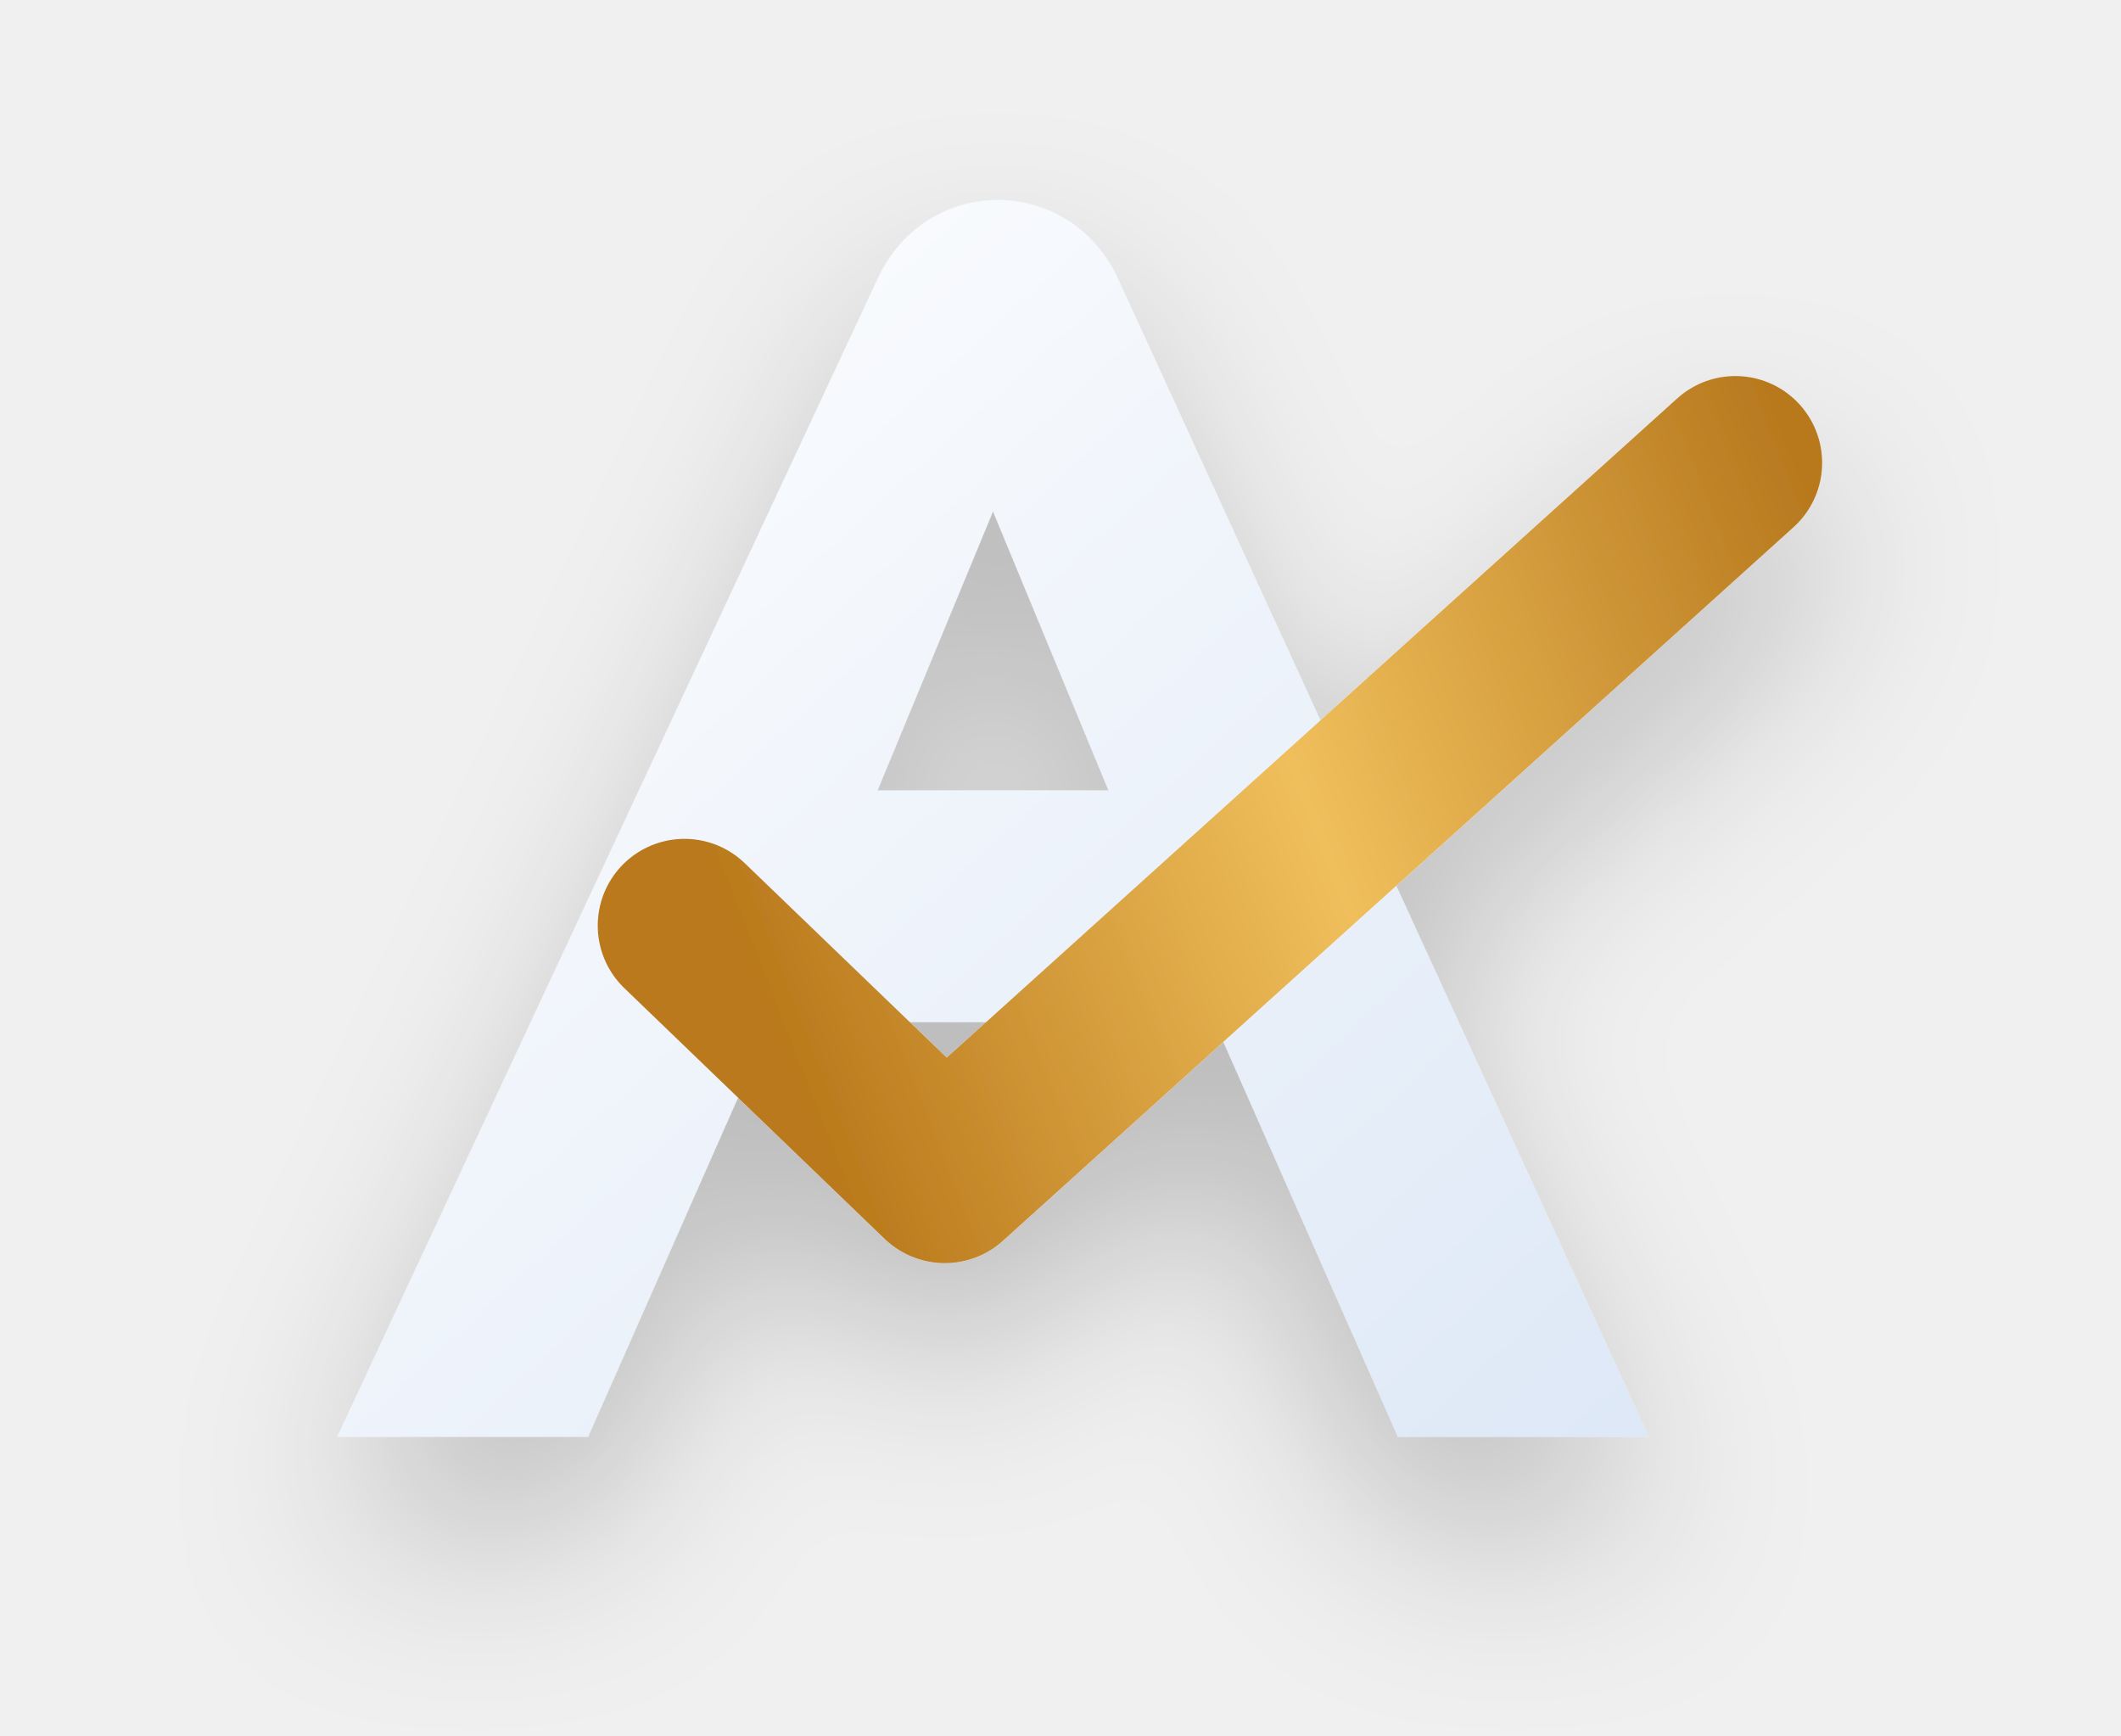
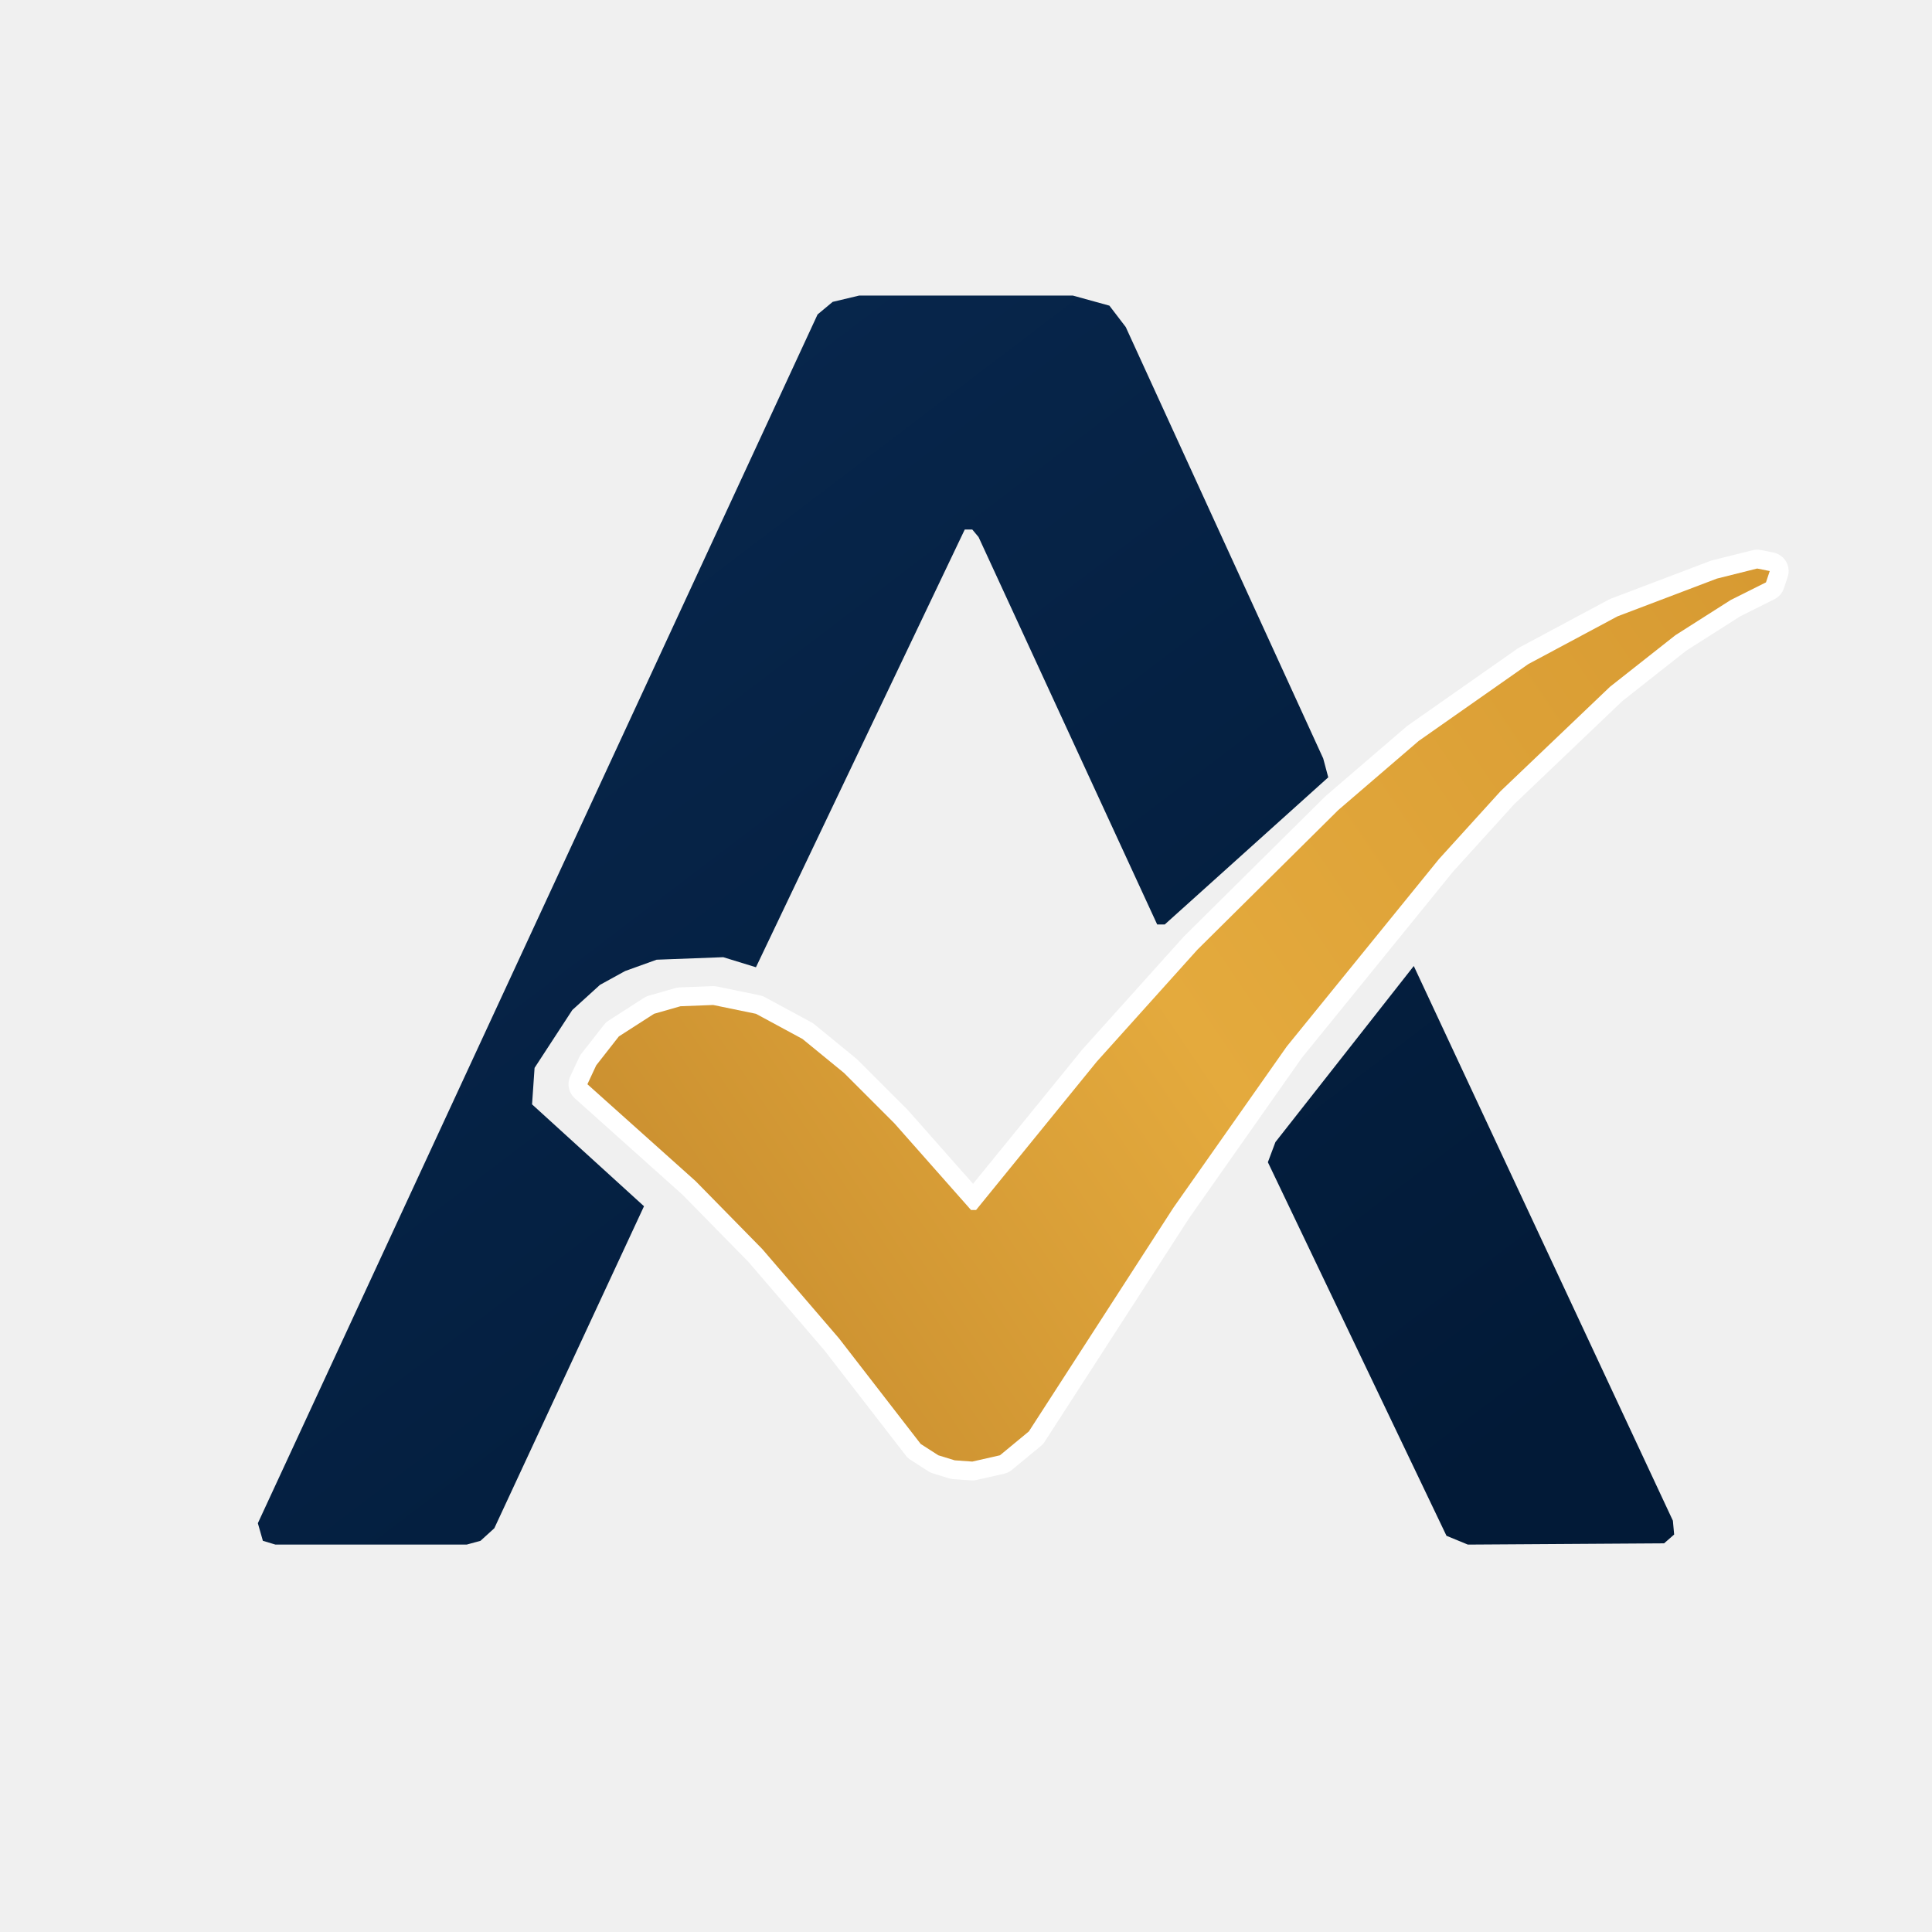
- <svg xmlns="http://www.w3.org/2000/svg" width="220" height="180" viewBox="0 0 220 180" fill="none">
+ <svg xmlns="http://www.w3.org/2000/svg" viewBox="0 0 1536 1536">
  <defs>
-     <linearGradient id="a" x1="42" y1="20" x2="170" y2="160" gradientUnits="userSpaceOnUse">
-       <stop stop-color="#FFFFFF" />
-       <stop offset="1" stop-color="#DCE7F6" />
+     <linearGradient id="navy" x1="360" y1="220" x2="1120" y2="1220" gradientUnits="userSpaceOnUse">
+       <stop stop-color="#08284f" />
+       <stop offset="1" stop-color="#021a37" />
    </linearGradient>
-     <linearGradient id="gold" x1="76" y1="96" x2="188" y2="52" gradientUnits="userSpaceOnUse">
-       <stop stop-color="#B9791C" />
-       <stop offset="0.5" stop-color="#F0BF5C" />
-       <stop offset="1" stop-color="#B7791E" />
+     <linearGradient id="gold" x1="470" y1="1080" x2="1400" y2="450" gradientUnits="userSpaceOnUse">
+       <stop stop-color="#c58a2d" />
+       <stop offset=".48" stop-color="#e4aa3d" />
+       <stop offset="1" stop-color="#d79a32" />
    </linearGradient>
-     <filter id="shadow" x="0" y="0" width="220" height="180" filterUnits="userSpaceOnUse">
-       <feDropShadow dx="0" dy="10" stdDeviation="10" flood-color="#000000" flood-opacity="0.22" />
-     </filter>
  </defs>
-   <g filter="url(#shadow)">
-     <path d="M35 149L91 29C96 18 111 18 116 29L171 149H145L126 106H80L61 149H35ZM91 82H115L103 53L91 82Z" fill="url(#a)" />
-     <path d="M71 96L98 122L180 48" stroke="url(#gold)" stroke-width="18" stroke-linecap="round" stroke-linejoin="round" />
-   </g>
+   <path d="M 1124 768 L 1014 908 L 1008 924 L 1150 1221 L 1167 1228 L 1323 1227 L 1331 1220 L 1330 1209 Z M 882 243 L 853 235 L 683 235 L 662 240 L 650 250 L 205 1211 L 209 1225 L 219 1228 L 371 1228 L 382 1225 L 393 1215 L 512 959 L 423 878 L 425 849 L 455 803 L 477 783 L 497 772 L 522 763 L 575 761 L 601 769 L 767 421 L 773 421 L 778 427 L 920 735 L 926 735 L 1056 618 L 1052 603 L 895 260 Z" fill="url(#navy)" />
+   <path d="M 1407 454 L 1397 452 L 1365 460 L 1286 490 L 1215 528 L 1128 589 L 1064 644 L 952 755 L 872 844 L 776 962 L 772 962 L 711 893 L 671 853 L 638 826 L 601 806 L 567 799 L 541 800 L 520 806 L 492 824 L 474 847 L 467 862 L 553 939 L 606 993 L 667 1064 L 732 1148 L 746 1157 L 759 1161 L 773 1162 L 795 1157 L 818 1138 L 933 960 L 1023 832 L 1144 683 L 1193 629 L 1280 546 L 1332 505 L 1376 477 L 1404 463 Z" fill="#fff" stroke="#fff" stroke-width="30" stroke-linejoin="round" />
+   <path d="M 1407 454 L 1397 452 L 1365 460 L 1286 490 L 1215 528 L 1128 589 L 1064 644 L 952 755 L 872 844 L 776 962 L 772 962 L 711 893 L 671 853 L 638 826 L 601 806 L 567 799 L 541 800 L 520 806 L 492 824 L 474 847 L 467 862 L 553 939 L 606 993 L 667 1064 L 732 1148 L 746 1157 L 759 1161 L 773 1162 L 795 1157 L 818 1138 L 933 960 L 1023 832 L 1144 683 L 1193 629 L 1280 546 L 1332 505 L 1376 477 L 1404 463 Z" fill="url(#gold)" />
</svg>
